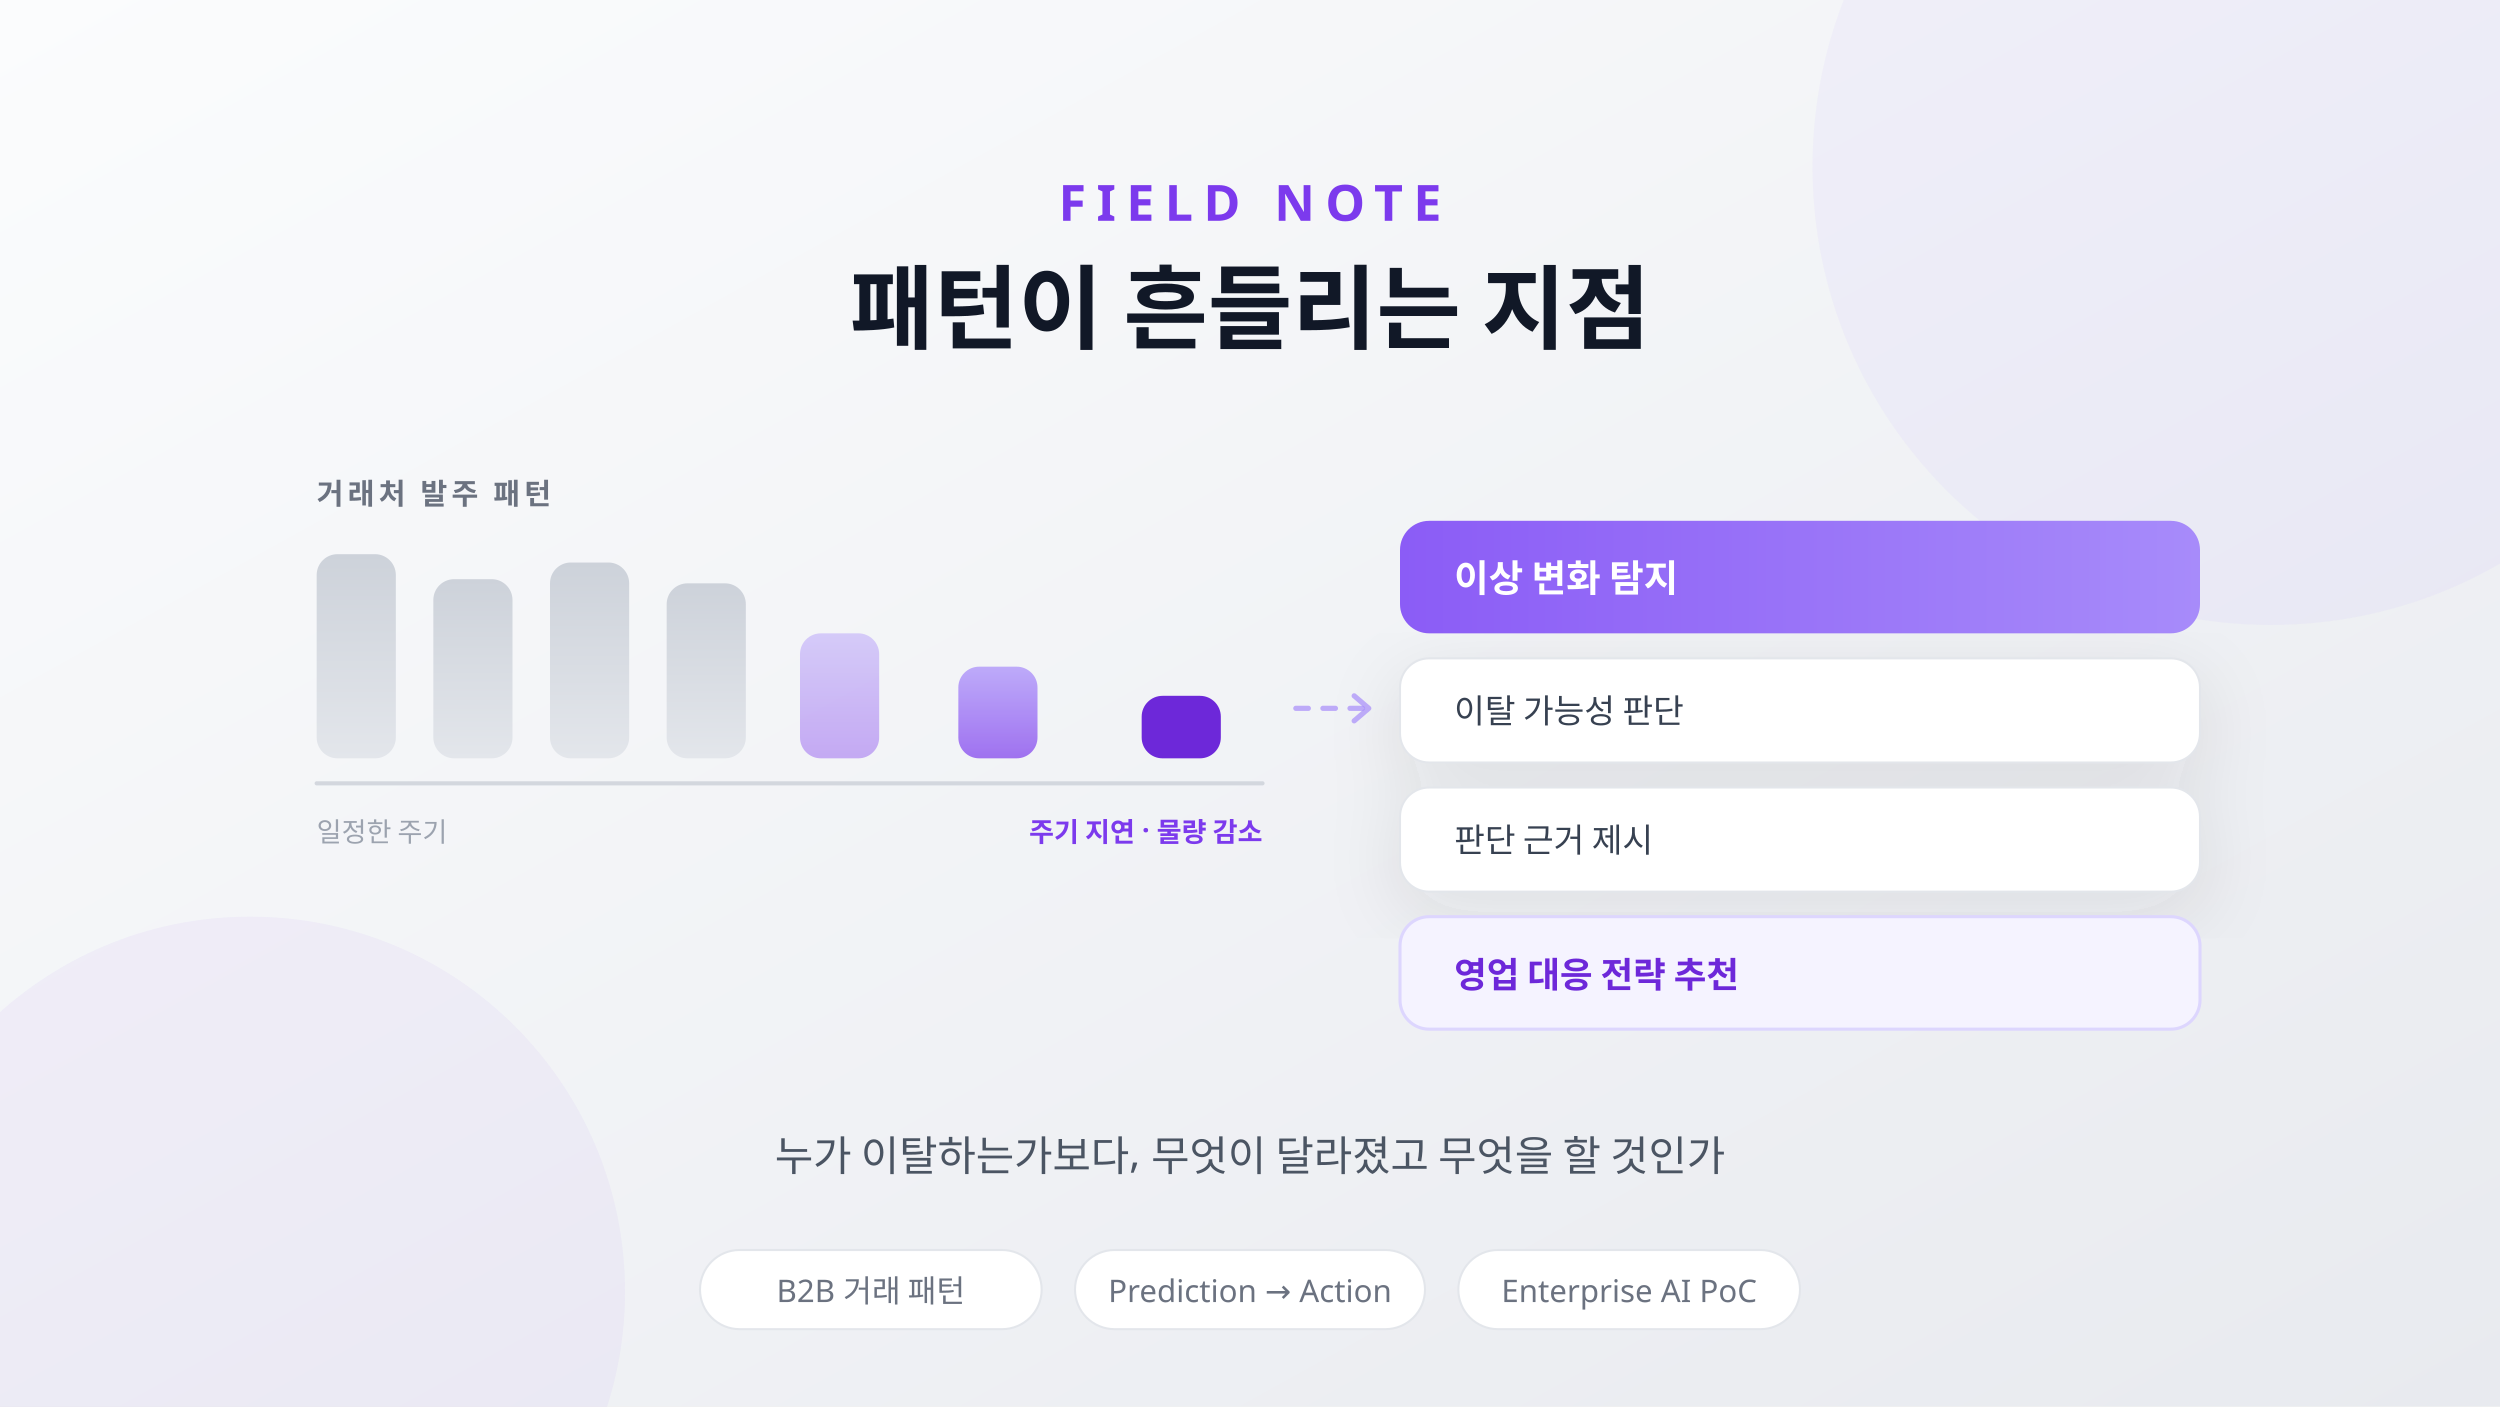
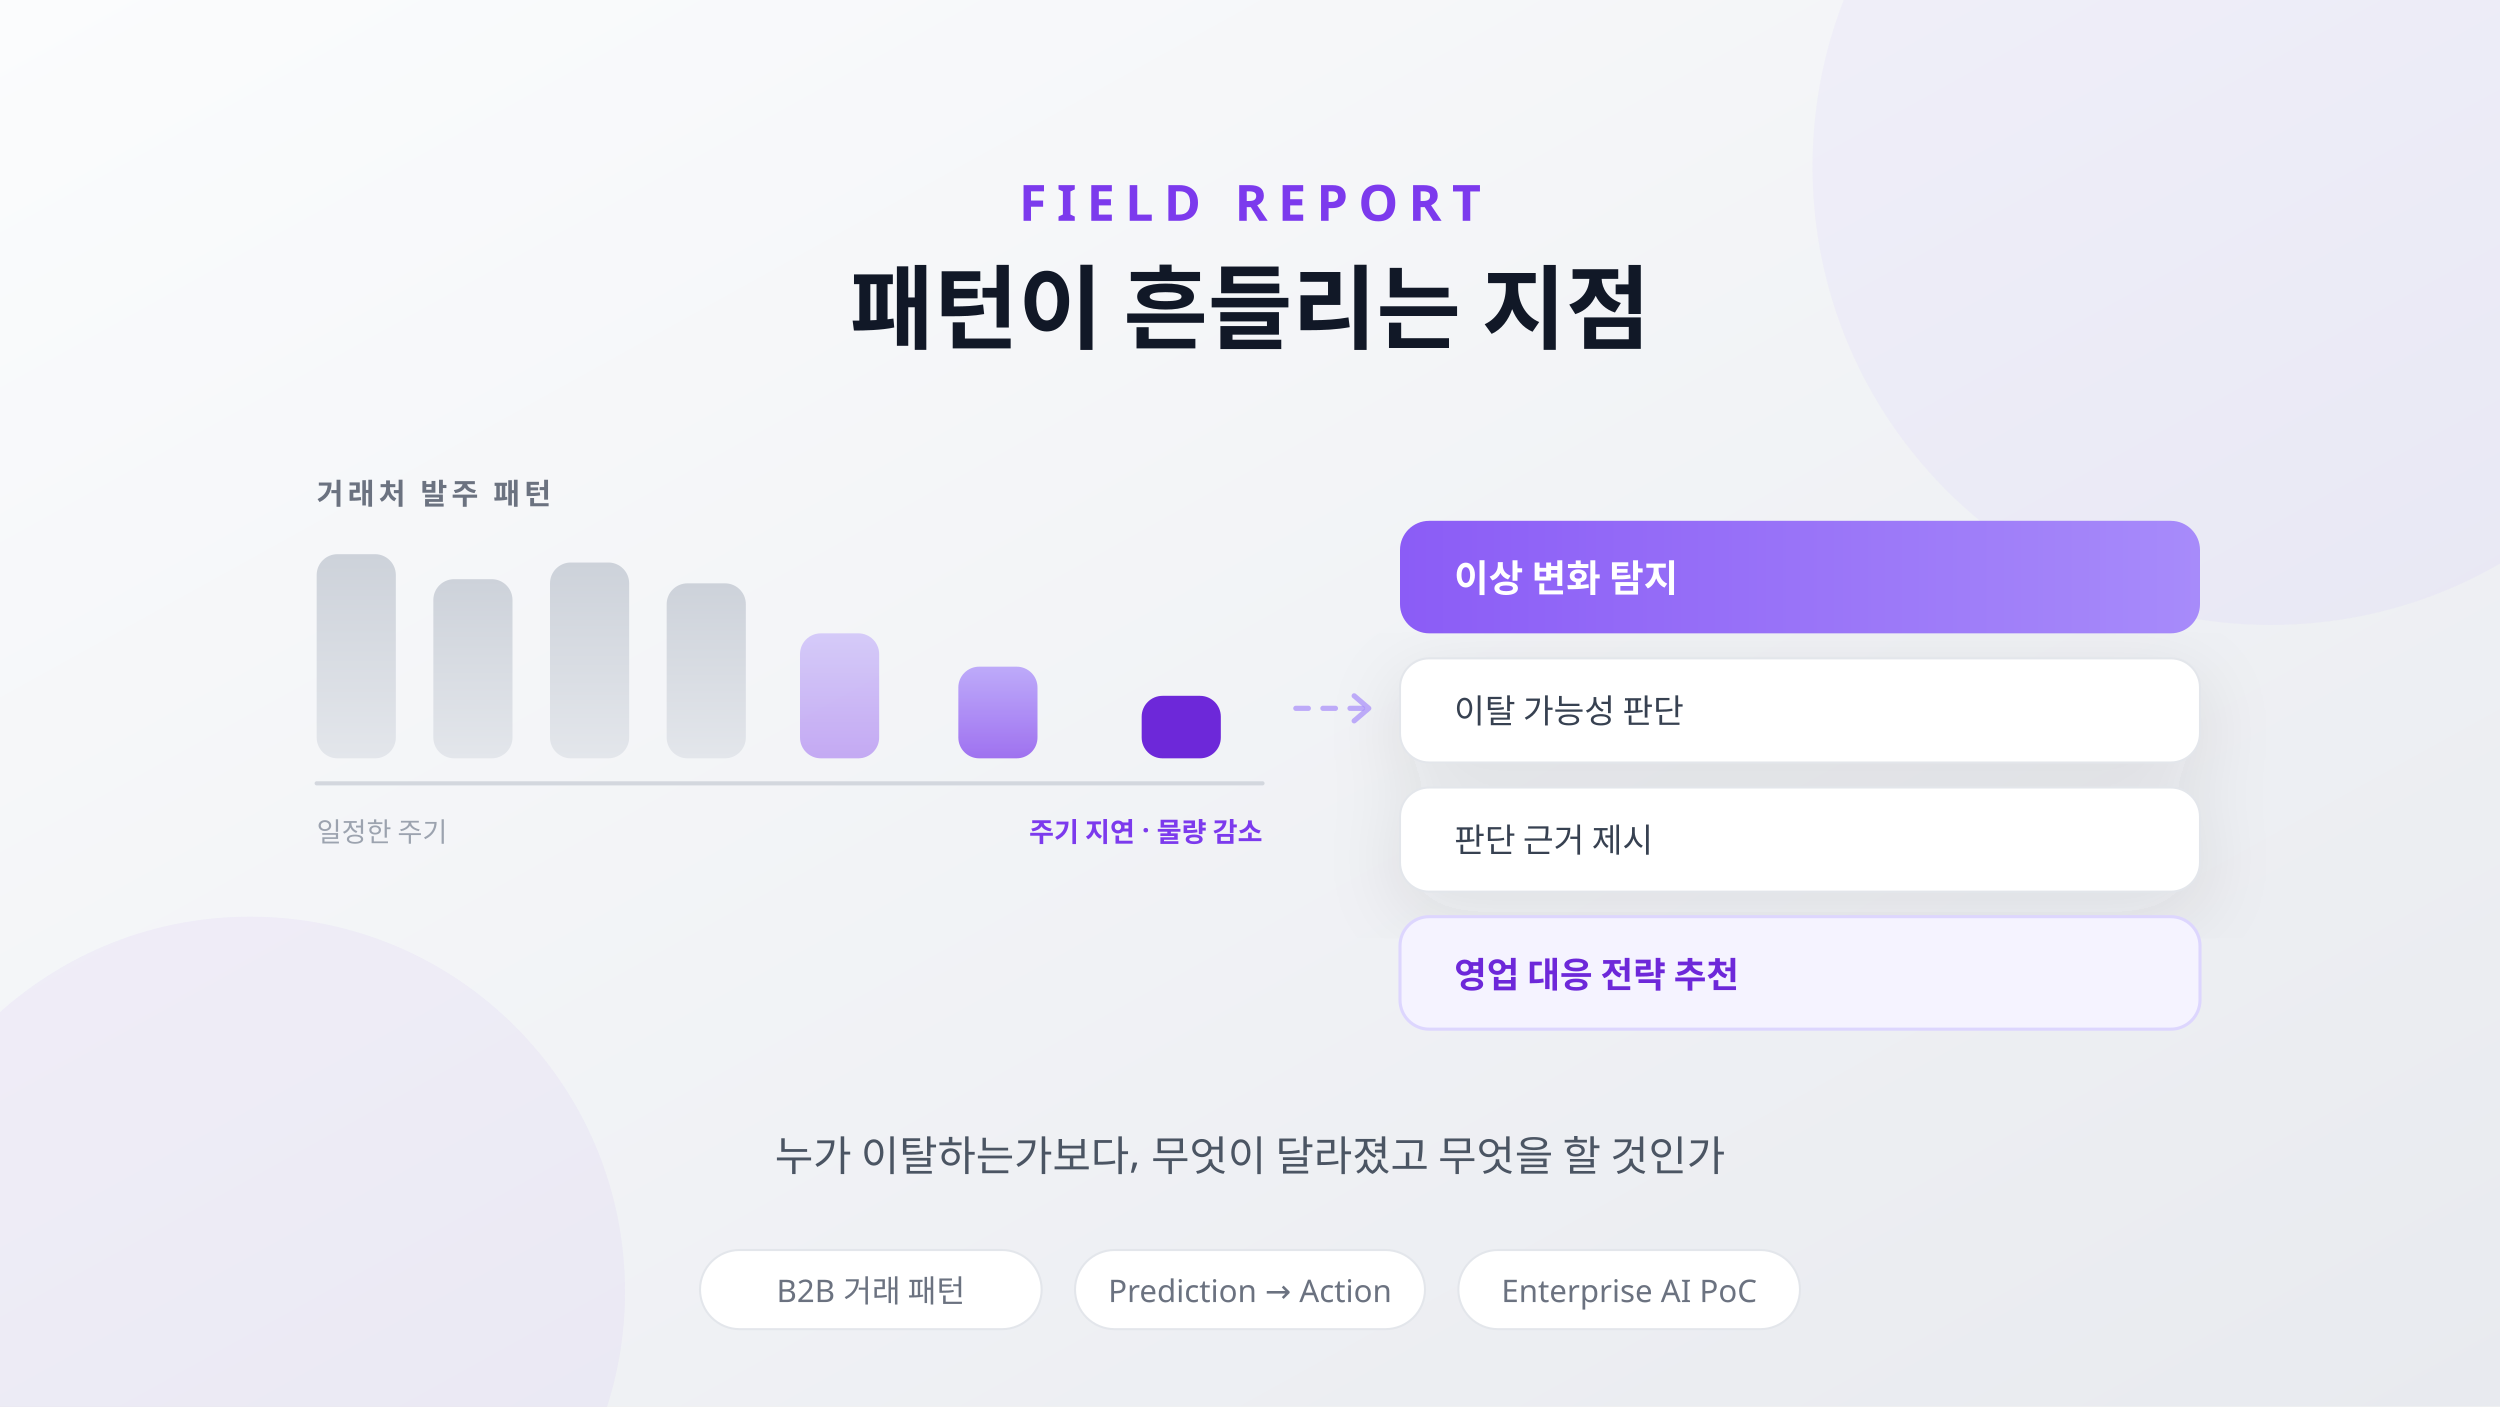
<svg xmlns="http://www.w3.org/2000/svg" viewBox="0 0 1200 675" role="img" aria-label="B2B 거래처의 반복 발주 패턴이 흔들리는 지점을 신호로 잡아, 이탈 판단과 근거, 영업 대응까지 잇는 흐름">
  <defs>
    <linearGradient id="bg" x1="0" y1="0" x2="1" y2="1">
      <stop offset="0" stop-color="#fbfcfd" />
      <stop offset="1" stop-color="#e8eaef" />
    </linearGradient>
    <linearGradient id="brand" x1="0" y1="0" x2="1" y2="0">
      <stop offset="0" stop-color="#8b5cf6" />
      <stop offset="1" stop-color="#a78bfa" />
    </linearGradient>
    <linearGradient id="steady" x1="0" y1="0" x2="0" y2="1">
      <stop offset="0" stop-color="#cdd2da" />
      <stop offset="1" stop-color="#e3e6eb" />
    </linearGradient>
    <linearGradient id="warn" x1="0" y1="0" x2="0" y2="1">
      <stop offset="0" stop-color="#a78bfa" />
      <stop offset="1" stop-color="#7c3aed" />
    </linearGradient>
    <filter id="sh" x="-20%" y="-20%" width="140%" height="140%">
      <feDropShadow dx="0" dy="10" stdDeviation="18" flood-color="#2b3138" flood-opacity="0.1" />
    </filter>
  </defs>
  <rect width="1200" height="675" fill="url(#bg)" />
  <circle cx="1090" cy="80" r="220" fill="#a78bfa" opacity="0.07" />
  <circle cx="120" cy="620" r="180" fill="#7c3aed" opacity="0.05" />
-   <text x="600" y="106" text-anchor="middle" font-family="Pretendard,'Pretendard Variable','Malgun Gothic','Apple SD Gothic Neo','Noto Sans KR',sans-serif" font-size="24" font-weight="700" fill="#7c3aed" letter-spacing="5">FIELD NOTE</text>
+   <text x="600" y="106" text-anchor="middle" font-family="Pretendard,'Pretendard Variable','Malgun Gothic','Apple SD Gothic Neo','Noto Sans KR',sans-serif" font-size="24" font-weight="700" fill="#7c3aed" letter-spacing="5">FIELD REPORT</text>
  <text x="600" y="164" text-anchor="middle" font-family="Pretendard,'Pretendard Variable','Malgun Gothic','Apple SD Gothic Neo','Noto Sans KR',sans-serif" font-size="44" font-weight="800" fill="#111827">패턴이 흔들리는 지점</text>
  <text x="152" y="242" font-family="Pretendard,'Pretendard Variable','Malgun Gothic','Apple SD Gothic Neo','Noto Sans KR',sans-serif" font-size="14" font-weight="600" fill="#6b7280" letter-spacing="2">거래처 발주 패턴</text>
  <g>
    <rect x="152" y="266" width="38" height="98" rx="10" fill="url(#steady)" />
    <rect x="208" y="278" width="38" height="86" rx="10" fill="url(#steady)" />
    <rect x="264" y="270" width="38" height="94" rx="10" fill="url(#steady)" />
    <rect x="320" y="280" width="38" height="84" rx="10" fill="url(#steady)" />
    <rect x="384" y="304" width="38" height="60" rx="10" fill="url(#warn)" opacity="0.4" />
    <rect x="460" y="320" width="38" height="44" rx="10" fill="url(#warn)" opacity="0.7" />
    <rect x="548" y="334" width="38" height="30" rx="10" fill="#6d28d9" />
    <line x1="152" y1="376" x2="606" y2="376" stroke="#d3d7de" stroke-width="2" stroke-linecap="round" />
    <text x="152" y="404" font-family="Pretendard,'Pretendard Variable','Malgun Gothic','Apple SD Gothic Neo','Noto Sans KR',sans-serif" font-size="13" fill="#9ca3af">일정한 주기</text>
    <text x="606" y="404" text-anchor="end" font-family="Pretendard,'Pretendard Variable','Malgun Gothic','Apple SD Gothic Neo','Noto Sans KR',sans-serif" font-size="13" font-weight="700" fill="#7c3aed">주기 지연 · 물량 감소</text>
  </g>
  <g font-family="Pretendard,'Pretendard Variable','Malgun Gothic','Apple SD Gothic Neo','Noto Sans KR',sans-serif">
    <rect x="672" y="250" width="384" height="54" rx="14" fill="url(#brand)" />
    <text x="698" y="284" font-size="18" font-weight="700" fill="#ffffff">이상 변화 탐지</text>
    <g filter="url(#sh)">
      <rect x="672" y="316" width="384" height="50" rx="14" fill="#ffffff" />
      <rect x="672" y="378" width="384" height="50" rx="14" fill="#ffffff" />
    </g>
    <rect x="672" y="316" width="384" height="50" rx="14" fill="none" stroke="#e3e6eb" />
    <text x="698" y="347" font-size="16" font-weight="500" fill="#374151">이탈 가능성 판단</text>
    <rect x="672" y="378" width="384" height="50" rx="14" fill="none" stroke="#e3e6eb" />
    <text x="698" y="409" font-size="16" font-weight="500" fill="#374151">판단 근거 제시</text>
    <rect x="672" y="440" width="384" height="54" rx="14" fill="#f5f3ff" stroke="#ddd6fe" stroke-width="1.5" />
    <text x="698" y="474" font-size="17" font-weight="700" fill="#6d28d9">영업 대응 전략 추천</text>
  </g>
  <path d="M622 340 L656 340" stroke="#a78bfa" stroke-width="2.5" stroke-dasharray="6 7" opacity="0.7" stroke-linecap="round" />
  <path d="M650 334 L657 340 L650 346" fill="none" stroke="#a78bfa" stroke-width="2.5" stroke-linecap="round" stroke-linejoin="round" opacity="0.7" />
  <text x="600" y="562" text-anchor="middle" font-family="Pretendard,'Pretendard Variable','Malgun Gothic','Apple SD Gothic Neo','Noto Sans KR',sans-serif" font-size="20" fill="#4b5563">누가 이탈하는가보다, 무엇이 달라졌고 무엇을 할 것인가</text>
  <g font-family="Pretendard,'Pretendard Variable','Malgun Gothic','Apple SD Gothic Neo','Noto Sans KR',sans-serif" font-size="15" fill="#6b7280">
    <rect x="336" y="600" width="164" height="38" rx="19" fill="#ffffff" stroke="#e3e6eb" />
    <text x="418" y="625" text-anchor="middle">B2B 거래 패턴</text>
    <rect x="516" y="600" width="168" height="38" rx="19" fill="#ffffff" stroke="#e3e6eb" />
    <text x="600" y="625" text-anchor="middle">Prediction → Action</text>
    <rect x="700" y="600" width="164" height="38" rx="19" fill="#ffffff" stroke="#e3e6eb" />
    <text x="782" y="625" text-anchor="middle">Enterprise AI PoC</text>
  </g>
</svg>
